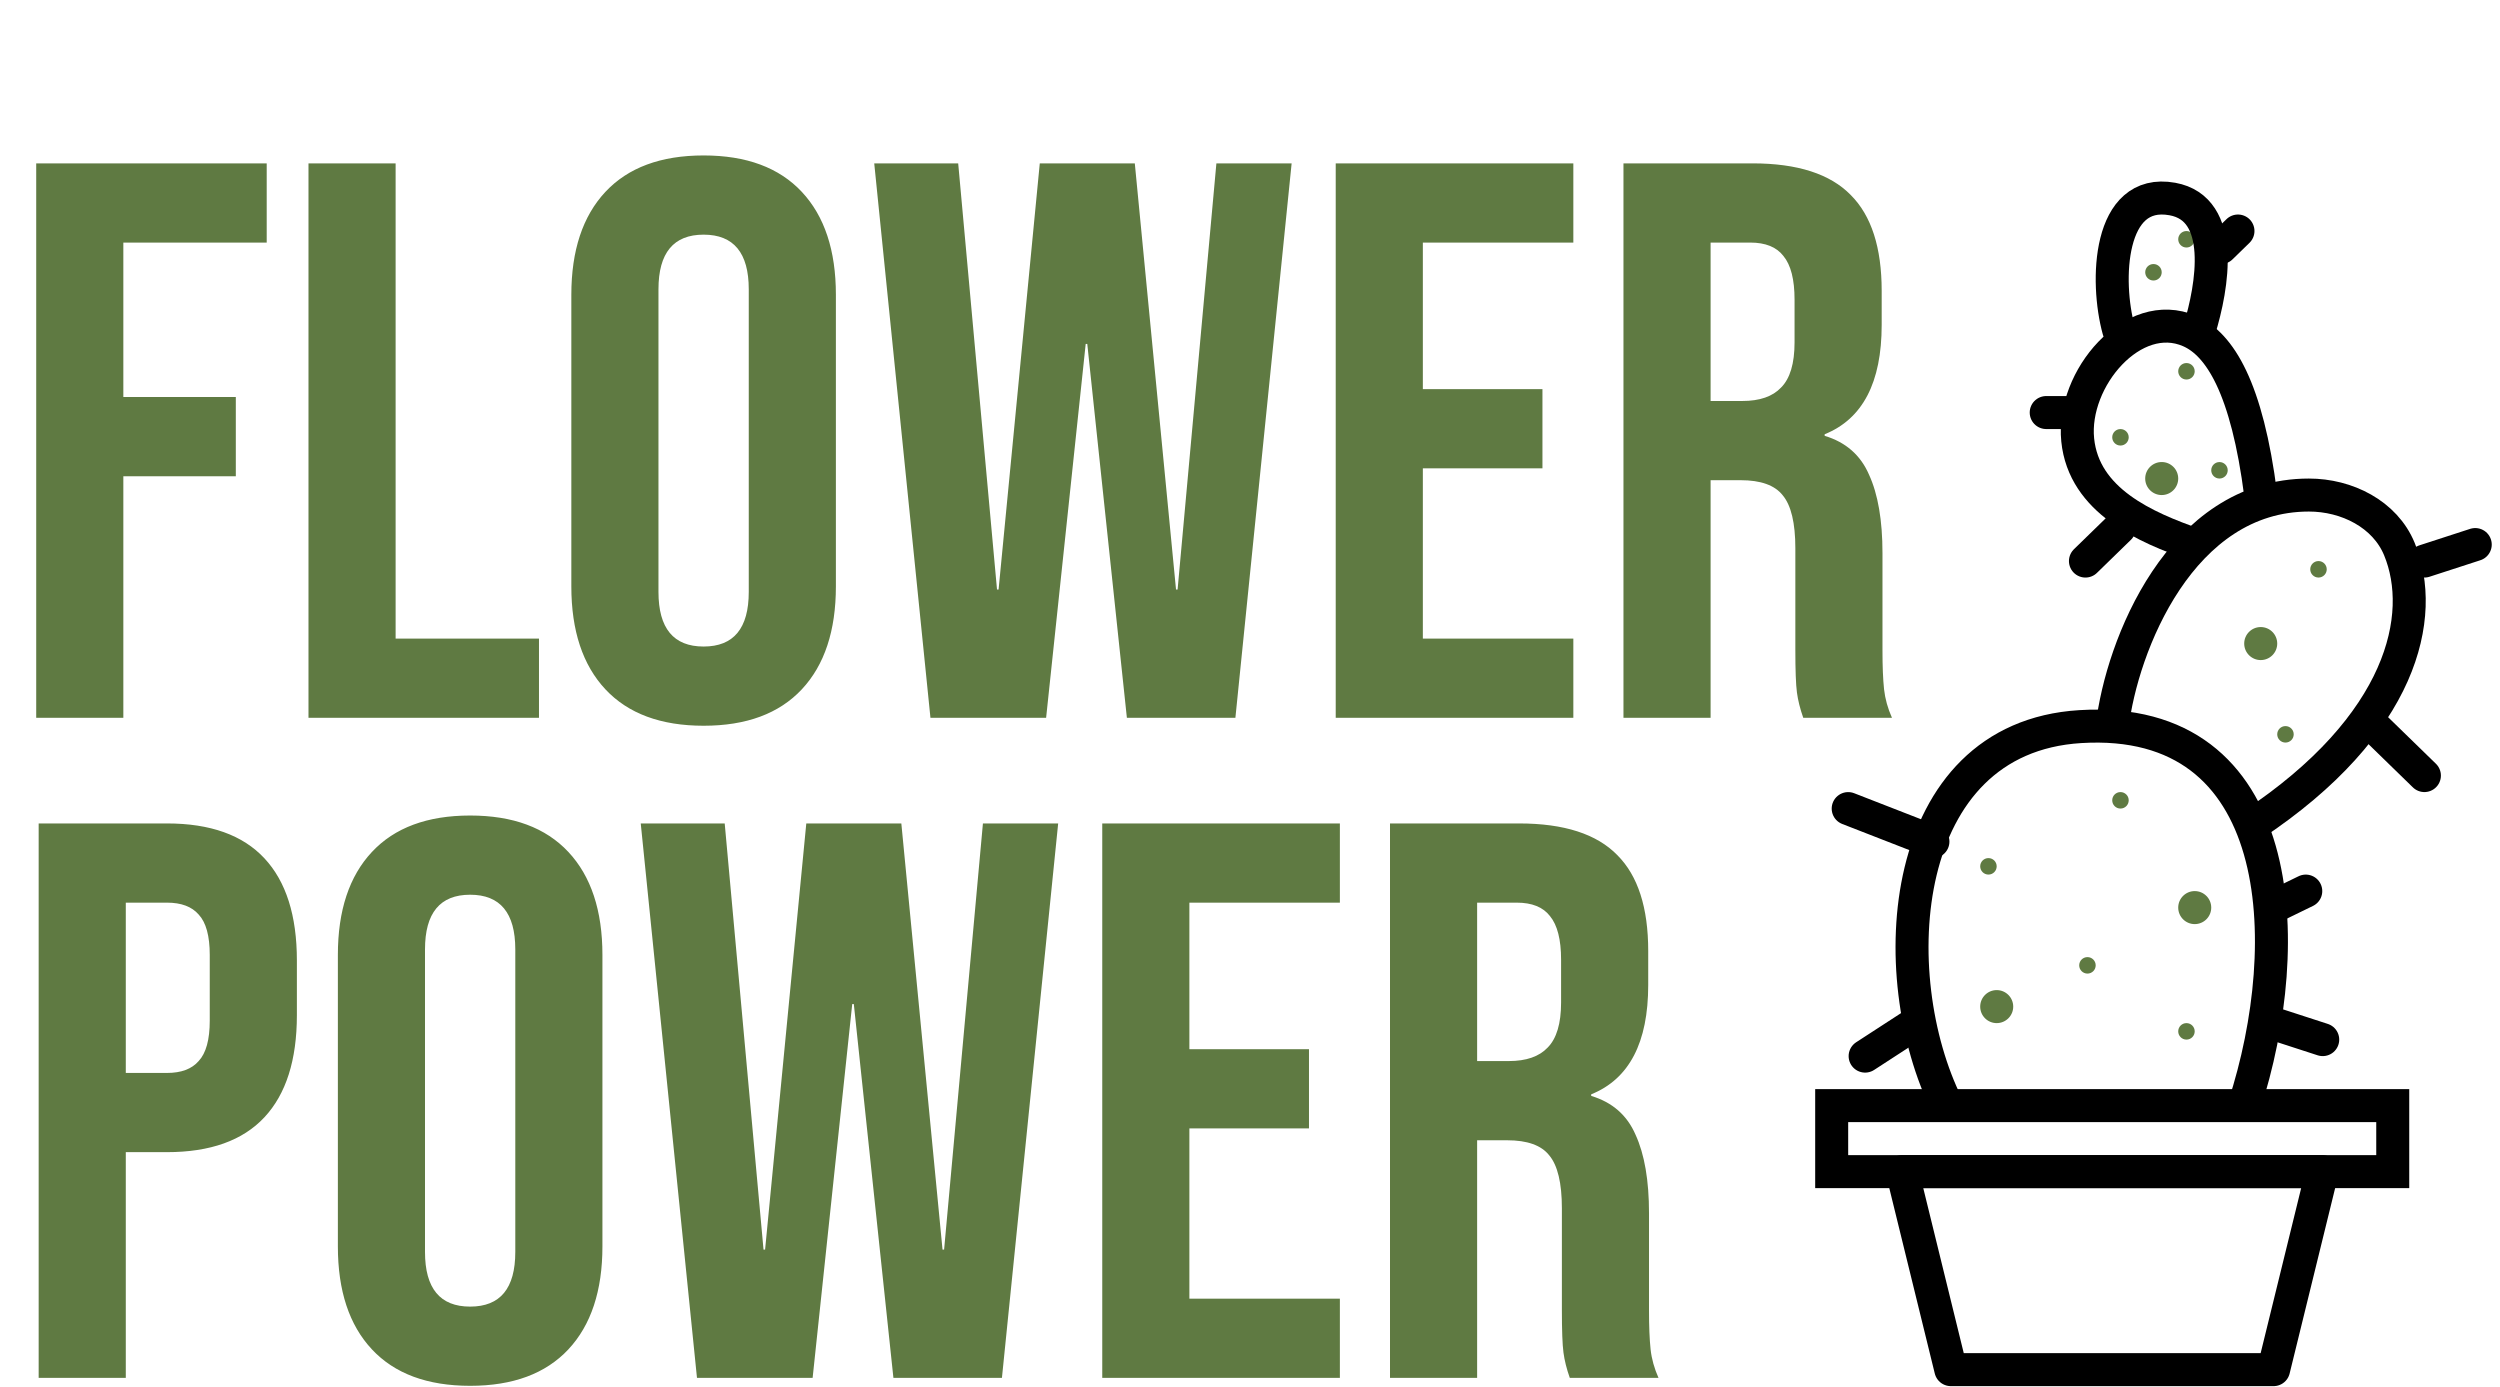
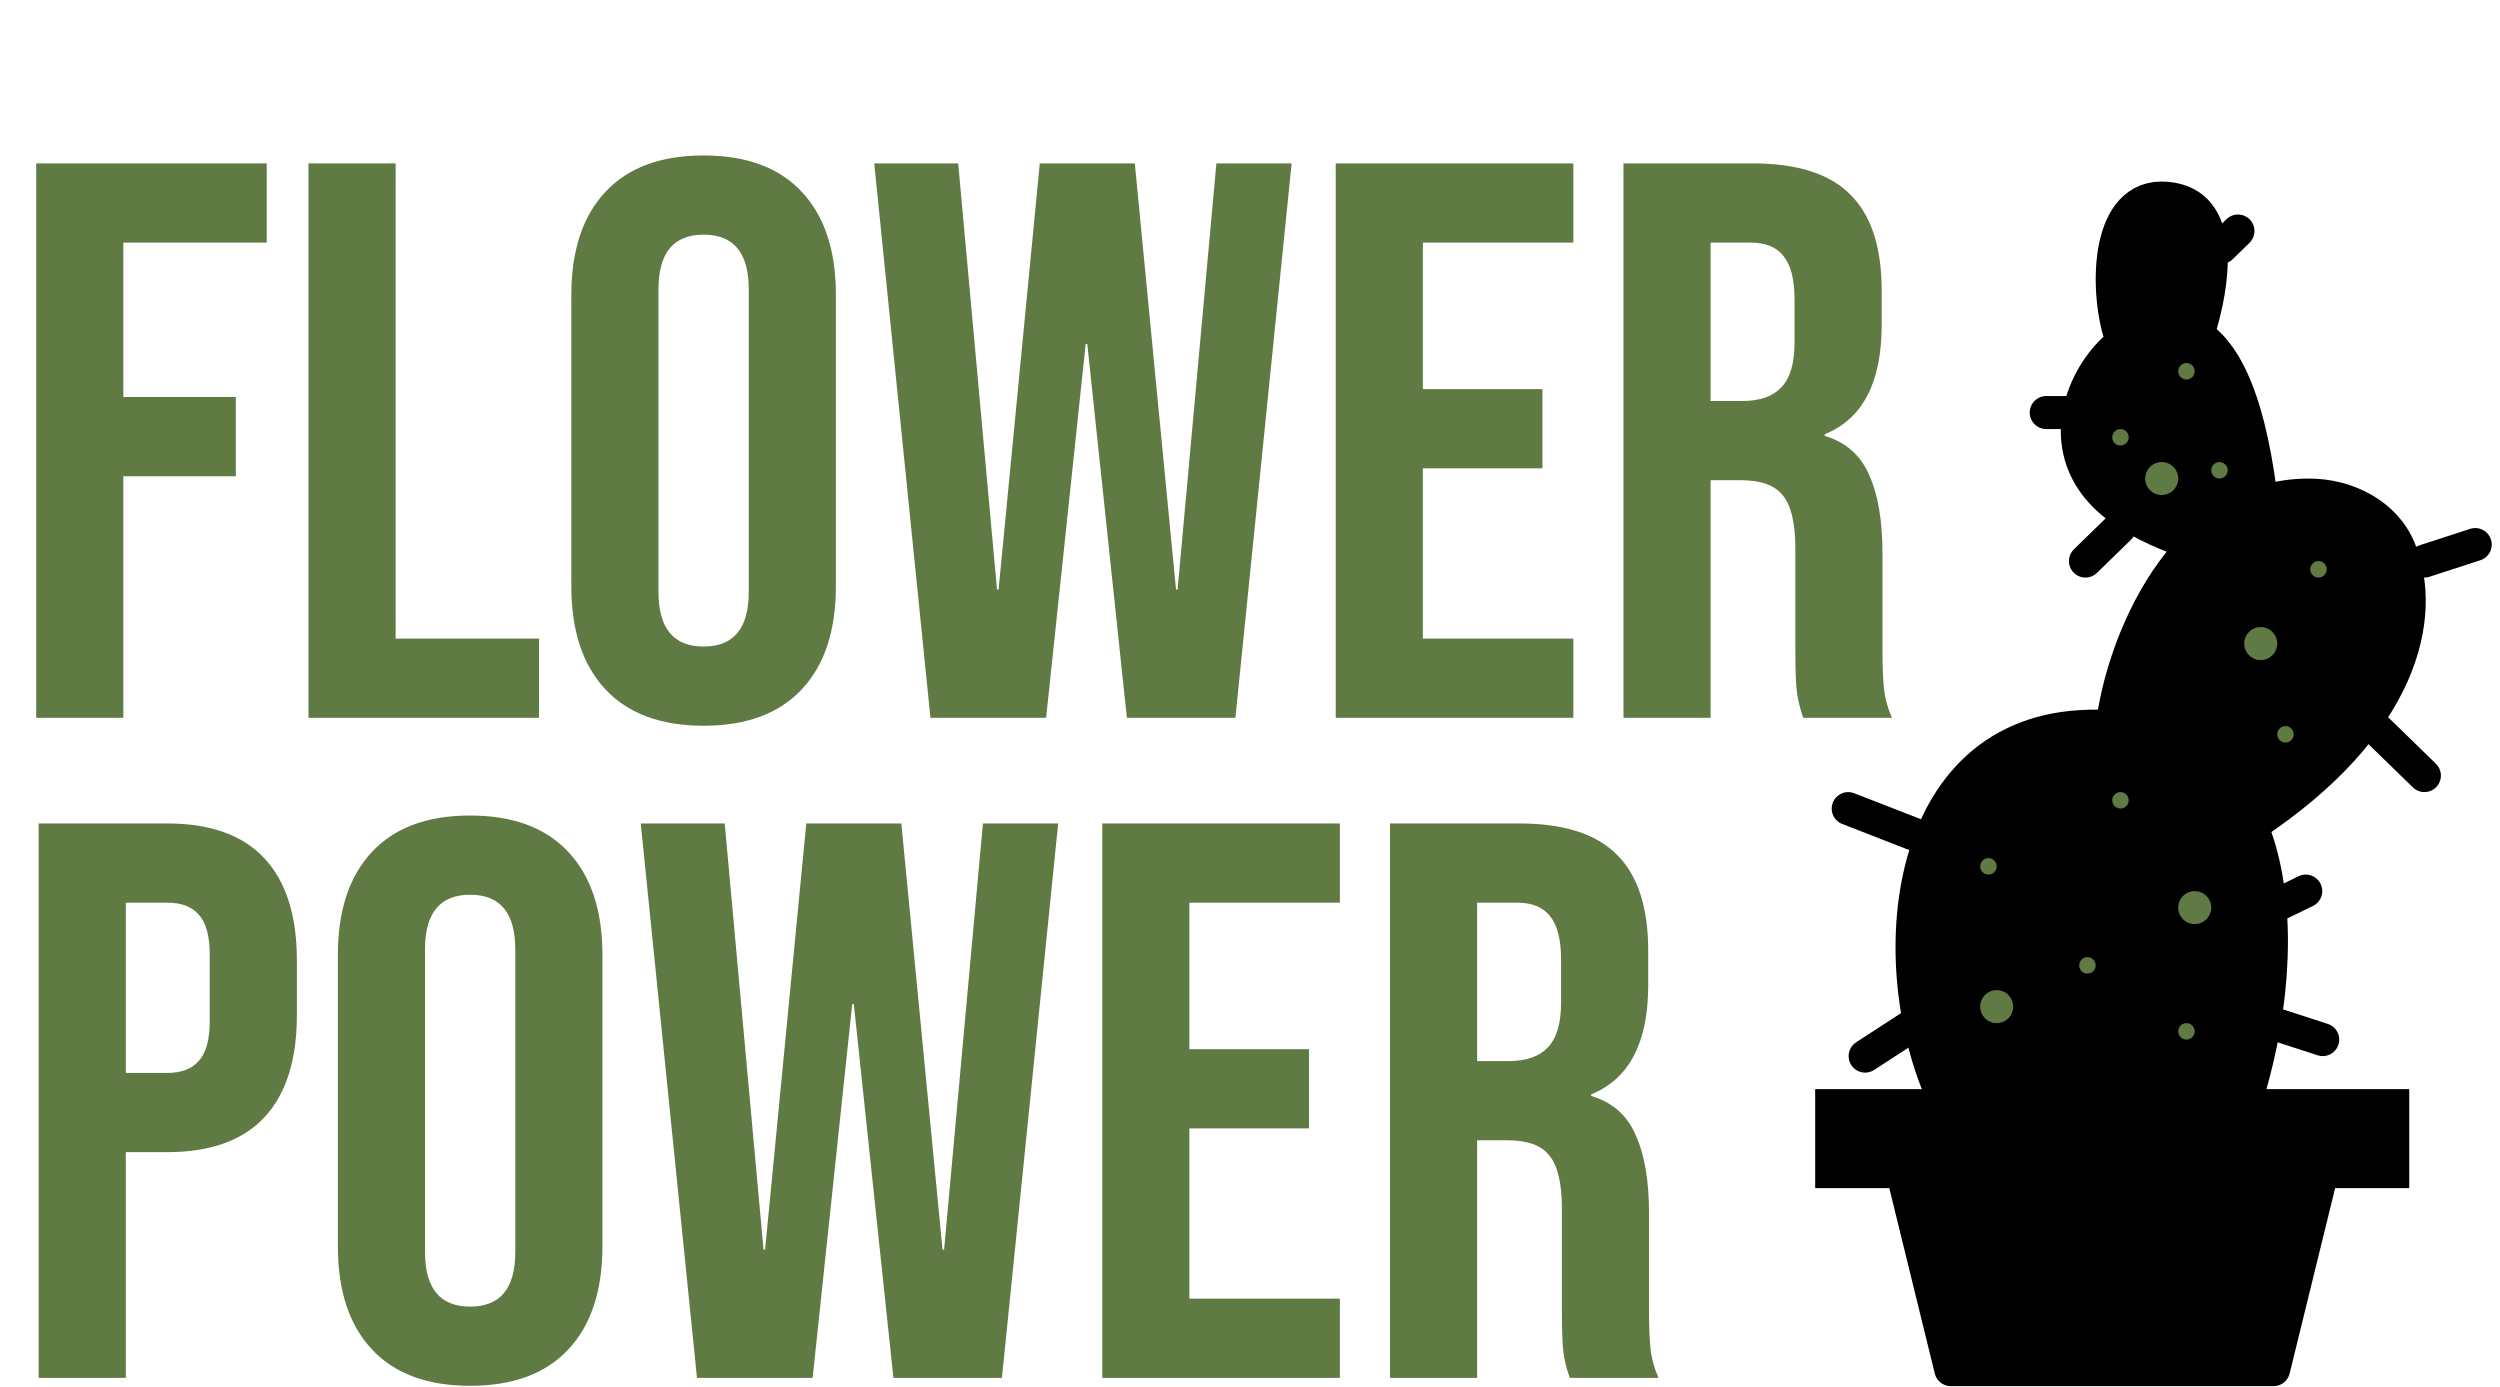
- <svg xmlns="http://www.w3.org/2000/svg" width="101" height="56" viewBox="0 0 101 56" fill="none">
+ <svg xmlns="http://www.w3.org/2000/svg" width="101" height="56" viewBox="0 0 101 56">
  <path d="M1.562 33.267H6.746C8.495 33.267 9.807 33.736 10.682 34.675C11.557 35.613 11.994 36.989 11.994 38.803V41.011C11.994 42.824 11.557 44.2 10.682 45.139C9.807 46.077 8.495 46.547 6.746 46.547H5.082V55.667H1.562V33.267ZM6.746 43.347C7.322 43.347 7.749 43.187 8.026 42.867C8.325 42.547 8.474 42.003 8.474 41.235V38.579C8.474 37.811 8.325 37.267 8.026 36.947C7.749 36.627 7.322 36.467 6.746 36.467H5.082V43.347H6.746ZM18.994 55.987C17.266 55.987 15.943 55.496 15.026 54.515C14.108 53.533 13.65 52.147 13.65 50.355V38.579C13.65 36.787 14.108 35.4 15.026 34.419C15.943 33.437 17.266 32.947 18.994 32.947C20.722 32.947 22.044 33.437 22.962 34.419C23.879 35.4 24.338 36.787 24.338 38.579V50.355C24.338 52.147 23.879 53.533 22.962 54.515C22.044 55.496 20.722 55.987 18.994 55.987ZM18.994 52.787C20.21 52.787 20.818 52.051 20.818 50.579V38.355C20.818 36.883 20.21 36.147 18.994 36.147C17.778 36.147 17.17 36.883 17.17 38.355V50.579C17.17 52.051 17.778 52.787 18.994 52.787ZM25.886 33.267H29.278L30.846 50.483H30.91L32.574 33.267H36.414L38.078 50.483H38.142L39.71 33.267H42.75L40.478 55.667H36.094L34.494 40.563H34.43L32.83 55.667H28.158L25.886 33.267ZM44.531 33.267H54.131V36.467H48.051V42.387H52.883V45.587H48.051V52.467H54.131V55.667H44.531V33.267ZM56.156 33.267H61.372C63.185 33.267 64.508 33.693 65.34 34.547C66.172 35.379 66.588 36.669 66.588 38.419V39.795C66.588 42.12 65.82 43.592 64.284 44.211V44.275C65.137 44.531 65.734 45.053 66.076 45.843C66.438 46.632 66.62 47.688 66.62 49.011V52.947C66.62 53.587 66.641 54.109 66.684 54.515C66.726 54.899 66.833 55.283 67.004 55.667H63.42C63.292 55.304 63.206 54.963 63.164 54.643C63.121 54.323 63.1 53.747 63.1 52.915V48.819C63.1 47.795 62.929 47.08 62.588 46.675C62.268 46.269 61.702 46.067 60.892 46.067H59.676V55.667H56.156V33.267ZM60.956 42.867C61.66 42.867 62.182 42.685 62.524 42.323C62.886 41.96 63.068 41.352 63.068 40.499V38.771C63.068 37.96 62.918 37.373 62.62 37.011C62.342 36.648 61.894 36.467 61.276 36.467H59.676V42.867H60.956Z" fill="#5F7A42" />
  <path d="M1.463 6.6H10.775V9.8H4.983V16.04H9.527V19.24H4.983V29H1.463V6.6ZM12.463 6.6H15.983V25.8H21.775V29H12.463V6.6ZM28.426 29.32C26.698 29.32 25.375 28.829 24.458 27.848C23.541 26.867 23.082 25.48 23.082 23.688V11.912C23.082 10.12 23.541 8.733 24.458 7.752C25.375 6.771 26.698 6.28 28.426 6.28C30.154 6.28 31.477 6.771 32.394 7.752C33.311 8.733 33.77 10.12 33.77 11.912V23.688C33.77 25.48 33.311 26.867 32.394 27.848C31.477 28.829 30.154 29.32 28.426 29.32ZM28.426 26.12C29.642 26.12 30.25 25.384 30.25 23.912V11.688C30.25 10.216 29.642 9.48 28.426 9.48C27.21 9.48 26.602 10.216 26.602 11.688V23.912C26.602 25.384 27.21 26.12 28.426 26.12ZM35.319 6.6H38.711L40.279 23.816H40.343L42.007 6.6H45.846L47.511 23.816H47.575L49.142 6.6H52.182L49.91 29H45.526L43.926 13.896H43.862L42.263 29H37.59L35.319 6.6ZM53.963 6.6H63.563V9.8H57.483V15.72H62.315V18.92H57.483V25.8H63.563V29H53.963V6.6ZM65.588 6.6H70.804C72.617 6.6 73.94 7.027 74.772 7.88C75.604 8.712 76.02 10.003 76.02 11.752V13.128C76.02 15.453 75.252 16.925 73.716 17.544V17.608C74.569 17.864 75.167 18.387 75.508 19.176C75.871 19.965 76.052 21.021 76.052 22.344V26.28C76.052 26.92 76.073 27.443 76.116 27.848C76.159 28.232 76.265 28.616 76.436 29H72.852C72.724 28.637 72.639 28.296 72.596 27.976C72.553 27.656 72.532 27.08 72.532 26.248V22.152C72.532 21.128 72.361 20.413 72.02 20.008C71.7 19.603 71.135 19.4 70.324 19.4H69.108V29H65.588V6.6ZM70.388 16.2C71.092 16.2 71.615 16.019 71.956 15.656C72.319 15.293 72.5 14.685 72.5 13.832V12.104C72.5 11.293 72.351 10.707 72.052 10.344C71.775 9.981 71.327 9.8 70.708 9.8H69.108V16.2H70.388Z" fill="#5F7A42" />
  <path d="M78.813 55.333L76.85 47.333H93.817L91.853 55.333H78.813Z" stroke="black" stroke-width="1.333" stroke-linejoin="round" />
  <rect x="74" y="44.667" width="22.667" height="2.667" stroke="black" stroke-width="1.333" />
  <path d="M78.667 44.667C76.039 39.379 76.638 29.811 84.041 29.355C92.401 28.841 92.816 38.056 90.667 44.667" stroke="black" stroke-width="1.333" />
  <path d="M85.333 29.341C85.716 26.106 88.088 20.002 93.278 20C94.81 19.999 96.355 20.769 96.937 22.186C98.04 24.87 97.081 29.298 90.99 33.333" stroke="black" stroke-width="1.333" />
  <path d="M88.667 22C86.691 21.312 84.186 20.234 83.939 17.771C83.692 15.295 86.182 12.379 88.462 13.375C89.682 13.908 90.781 15.672 91.333 20" stroke="black" stroke-width="1.333" />
  <path d="M83.567 16.667H82.667M85.622 21.333L84.252 22.667M97.946 22.667L100 22M95.892 29.333L97.946 31.333M78.09 34L74.667 32.667M77.405 41.333L75.351 42.667M91.784 36.667L93.153 36M91.784 41.333L93.838 42M89.73 10L90.414 9.333" stroke="black" stroke-width="1.333" stroke-linecap="round" stroke-linejoin="round" />
  <circle cx="87.333" cy="19.333" r="0.667" fill="#5F7A42" />
  <circle cx="91.333" cy="26" r="0.667" fill="#5F7A42" />
  <circle cx="93.667" cy="23" r="0.333" fill="#5F7A42" />
  <circle cx="92.333" cy="29.667" r="0.333" fill="#5F7A42" />
  <circle cx="89.667" cy="19" r="0.333" fill="#5F7A42" />
  <circle cx="88.333" cy="15" r="0.333" fill="#5F7A42" />
  <circle cx="85.667" cy="17.667" r="0.333" fill="#5F7A42" />
  <circle cx="88.333" cy="9.667" r="0.333" fill="#5F7A42" />
  <circle cx="87" cy="11" r="0.333" fill="#5F7A42" />
  <circle cx="85.667" cy="32.333" r="0.333" fill="#5F7A42" />
  <circle cx="84.333" cy="39" r="0.333" fill="#5F7A42" />
  <circle cx="80.333" cy="35" r="0.333" fill="#5F7A42" />
  <circle cx="88.333" cy="41.667" r="0.333" fill="#5F7A42" />
  <circle cx="88.667" cy="36.667" r="0.667" fill="#5F7A42" />
  <circle cx="80.667" cy="40.667" r="0.667" fill="#5F7A42" />
  <path d="M85.596 13.333C85.054 11.373 85.162 7.569 87.764 8.04C89.933 8.432 89.391 11.569 88.849 13.333" stroke="black" stroke-width="1.333" stroke-linecap="round" stroke-linejoin="round" />
</svg>
